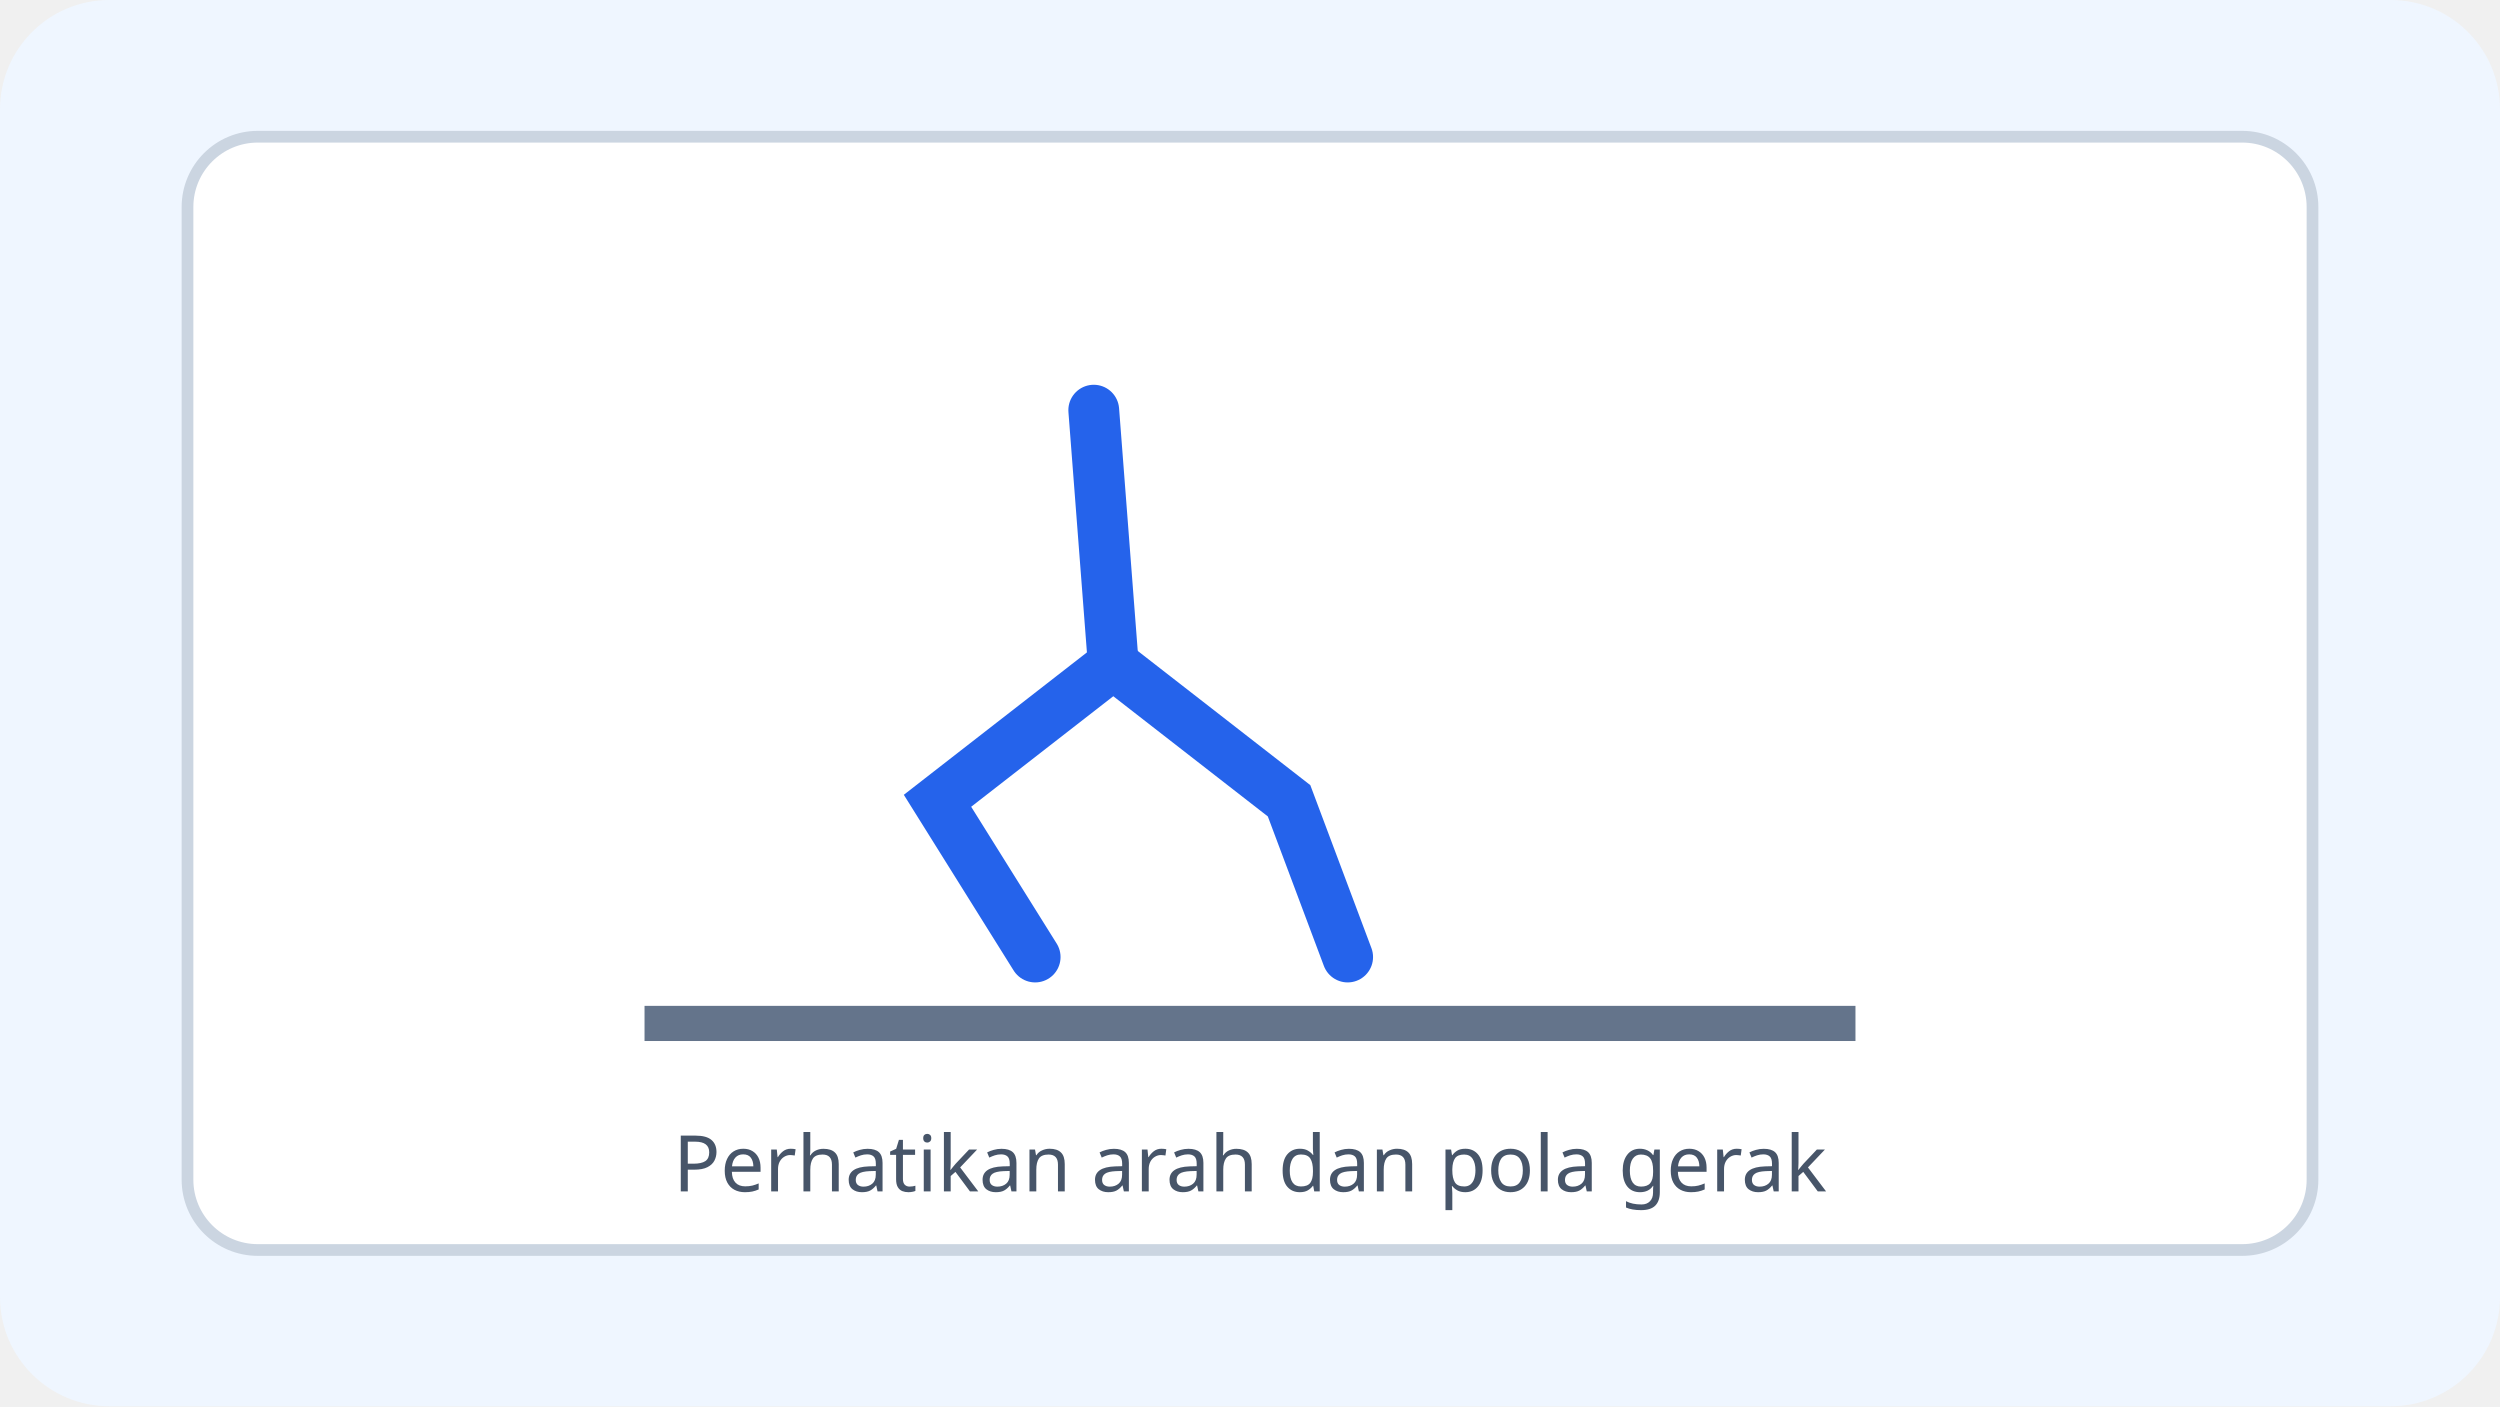
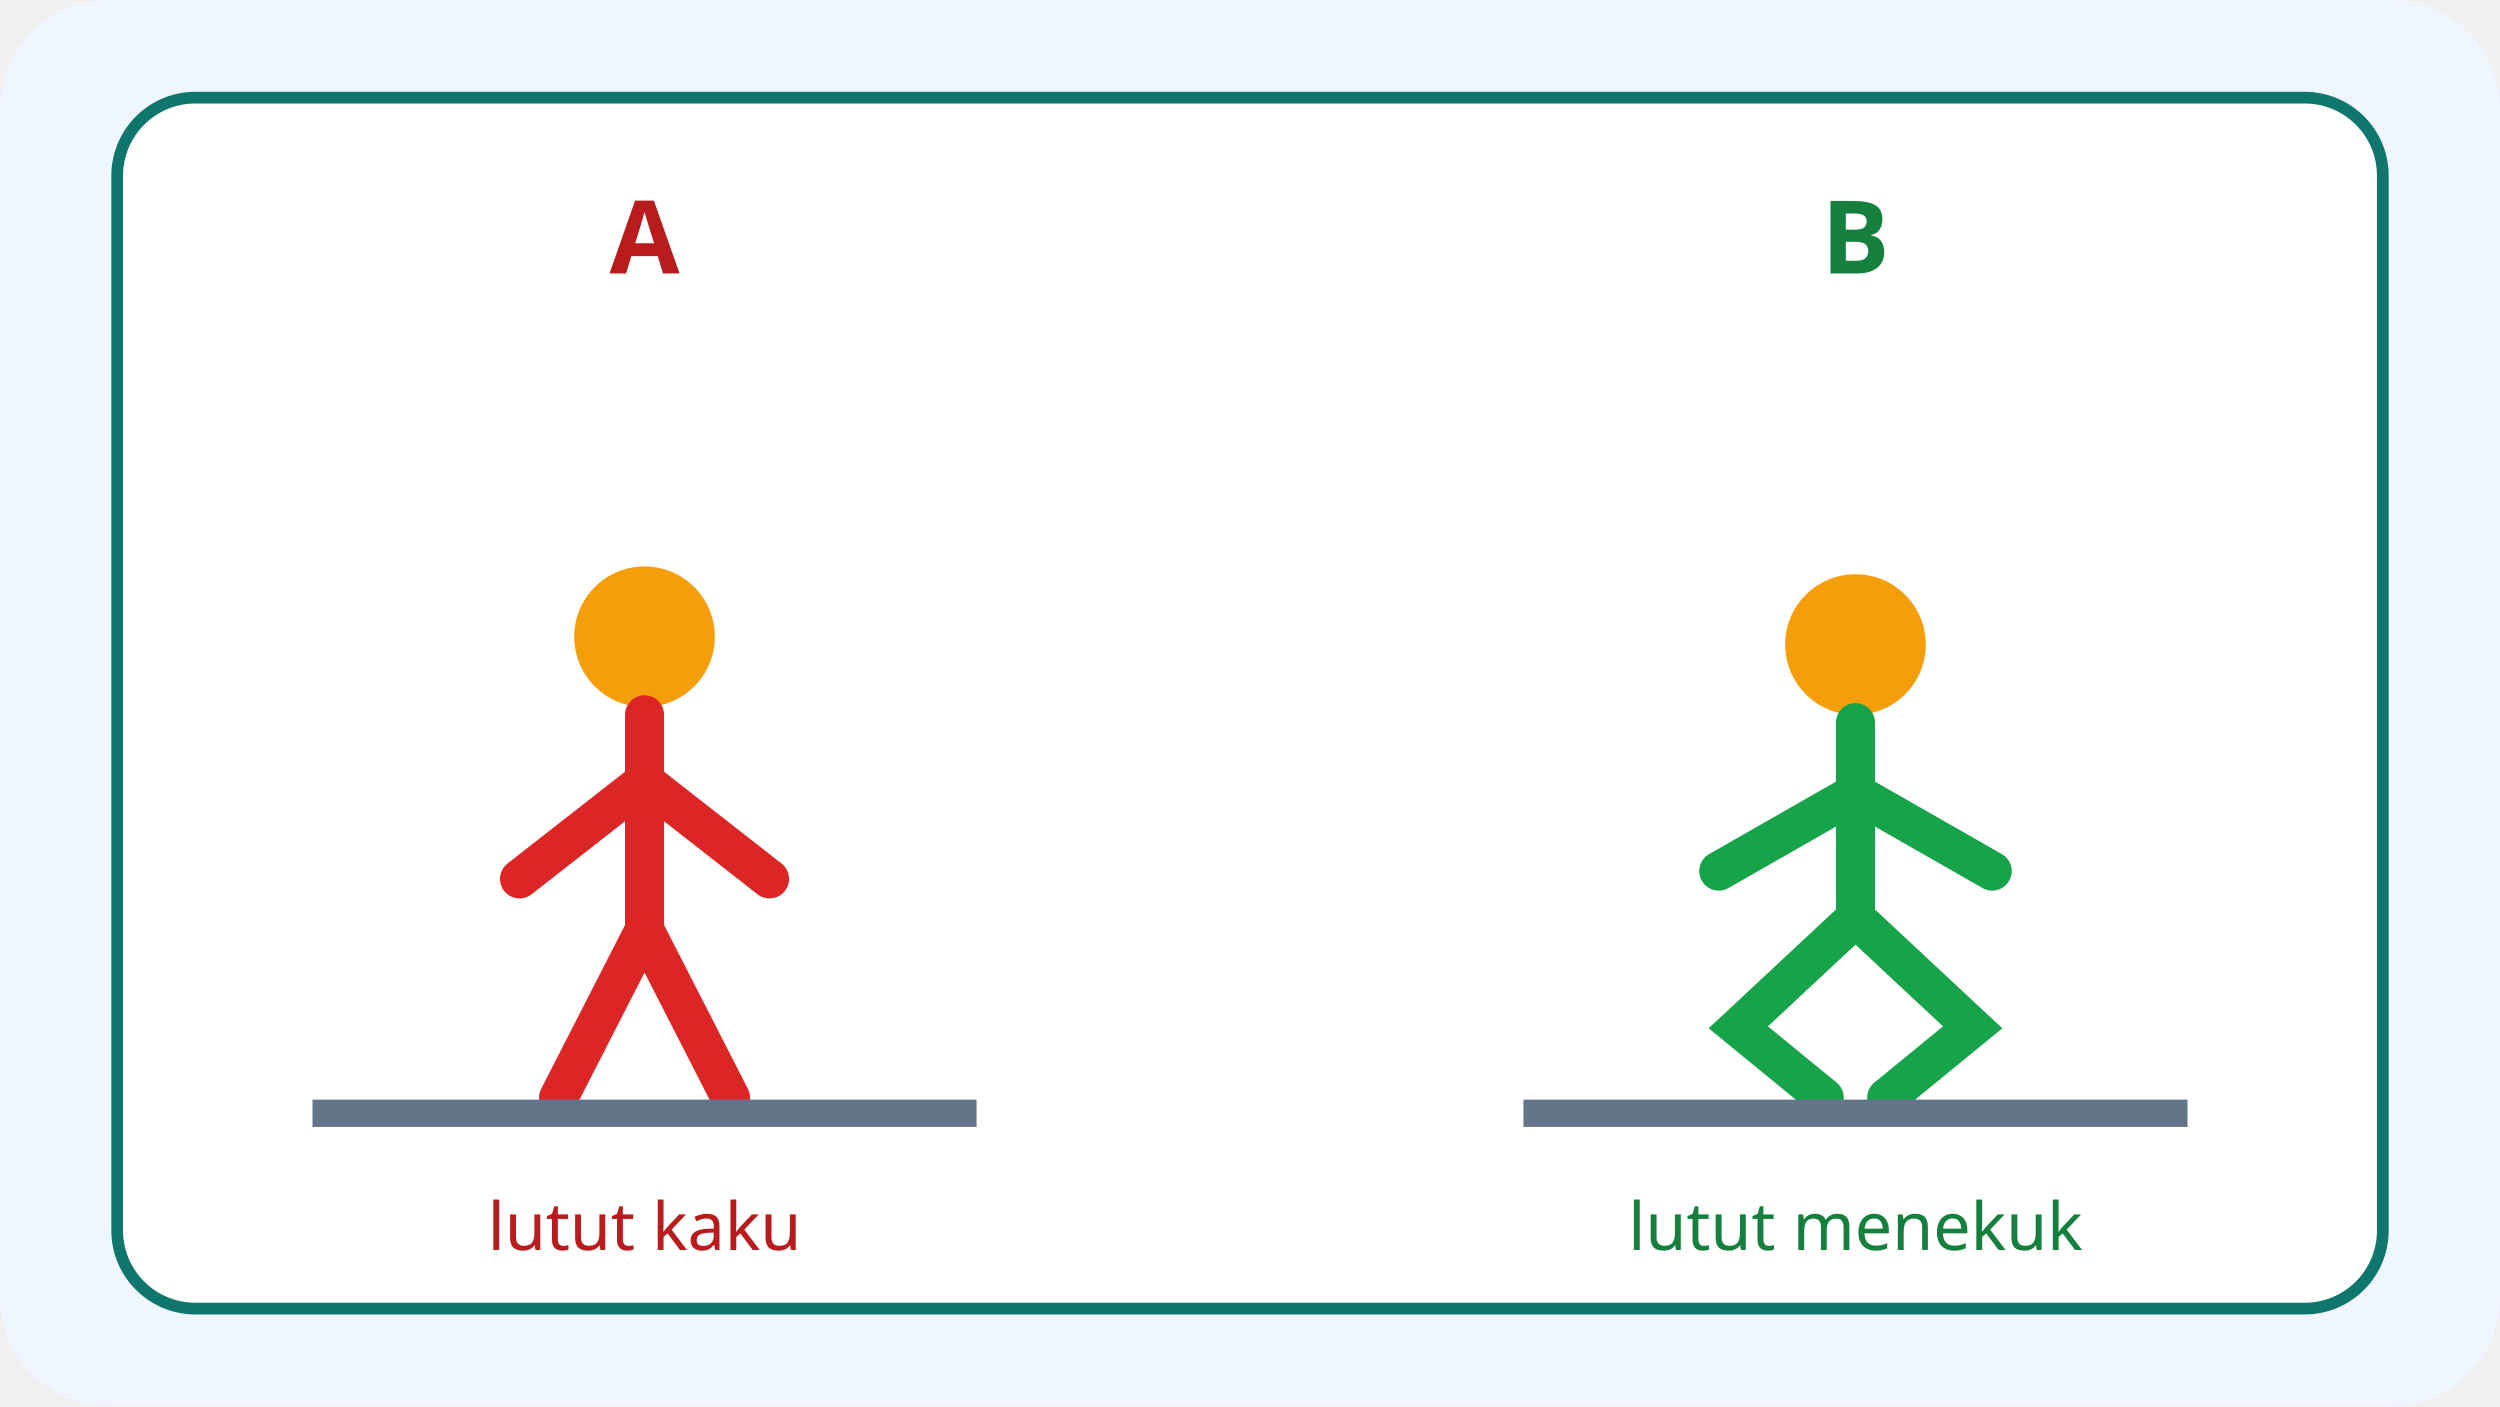
- <svg xmlns="http://www.w3.org/2000/svg" width="640" height="360" viewBox="0 0 640 360" role="img" aria-label="Diagram gerak lokomotor 3">
+ <svg xmlns="http://www.w3.org/2000/svg" width="640" height="360" viewBox="0 0 640 360" role="img" aria-labelledby="title desc">
  <rect width="640" height="360" rx="28" fill="#eff6ff" />
-   <rect x="48" y="35" width="544" height="285" rx="18" fill="white" stroke="#cbd5e1" stroke-width="3" />
-   <g stroke="#2563eb" stroke-width="13" stroke-linecap="round" fill="none">
-     <path d="M280 105 L285 170 L240 205 L265 245" />
-     <path d="M285 170 L330 205 L345 245" />
+   <rect x="30" y="25" width="580" height="310" rx="20" fill="#fff" stroke="#0f766e" stroke-width="3" />
+   <text x="165" y="70" text-anchor="middle" font-family="sans-serif" font-size="26" font-weight="bold" fill="#b91c1c">A</text>
+   <text x="475" y="70" text-anchor="middle" font-family="sans-serif" font-size="26" font-weight="bold" fill="#15803d">B</text>
+   <circle cx="165" cy="163" r="18" fill="#f59e0b" />
+   <g stroke="#dc2626" stroke-width="10" stroke-linecap="round" fill="none">
+     <path d="M165 183v55" />
+     <path d="M165 200l-32 25M165 200l32 25" />
+     <path d="M165 238l-22 43M165 238l22 43" />
  </g>
-   <path d="M165 262 H475" stroke="#64748b" stroke-width="9" />
-   <text x="320" y="305" font-family="sans-serif" font-size="20" text-anchor="middle" fill="#475569">Perhatikan arah dan pola gerak</text>
+   <circle cx="475" cy="165" r="18" fill="#f59e0b" />
+   <g stroke="#16a34a" stroke-width="10" stroke-linecap="round" fill="none">
+     <path d="M475 185v50" />
+     <path d="M475 203l-35 20M475 203l35 20" />
+     <path d="M475 235l-30 28 22 18M475 235l30 28-22 18" />
+   </g>
+   <path d="M80 285h170M390 285h170" stroke="#64748b" stroke-width="7" />
+   <text x="165" y="320" text-anchor="middle" font-family="sans-serif" font-size="17" fill="#b91c1c">lutut kaku</text>
+   <text x="475" y="320" text-anchor="middle" font-family="sans-serif" font-size="17" fill="#15803d">lutut menekuk</text>
</svg>
